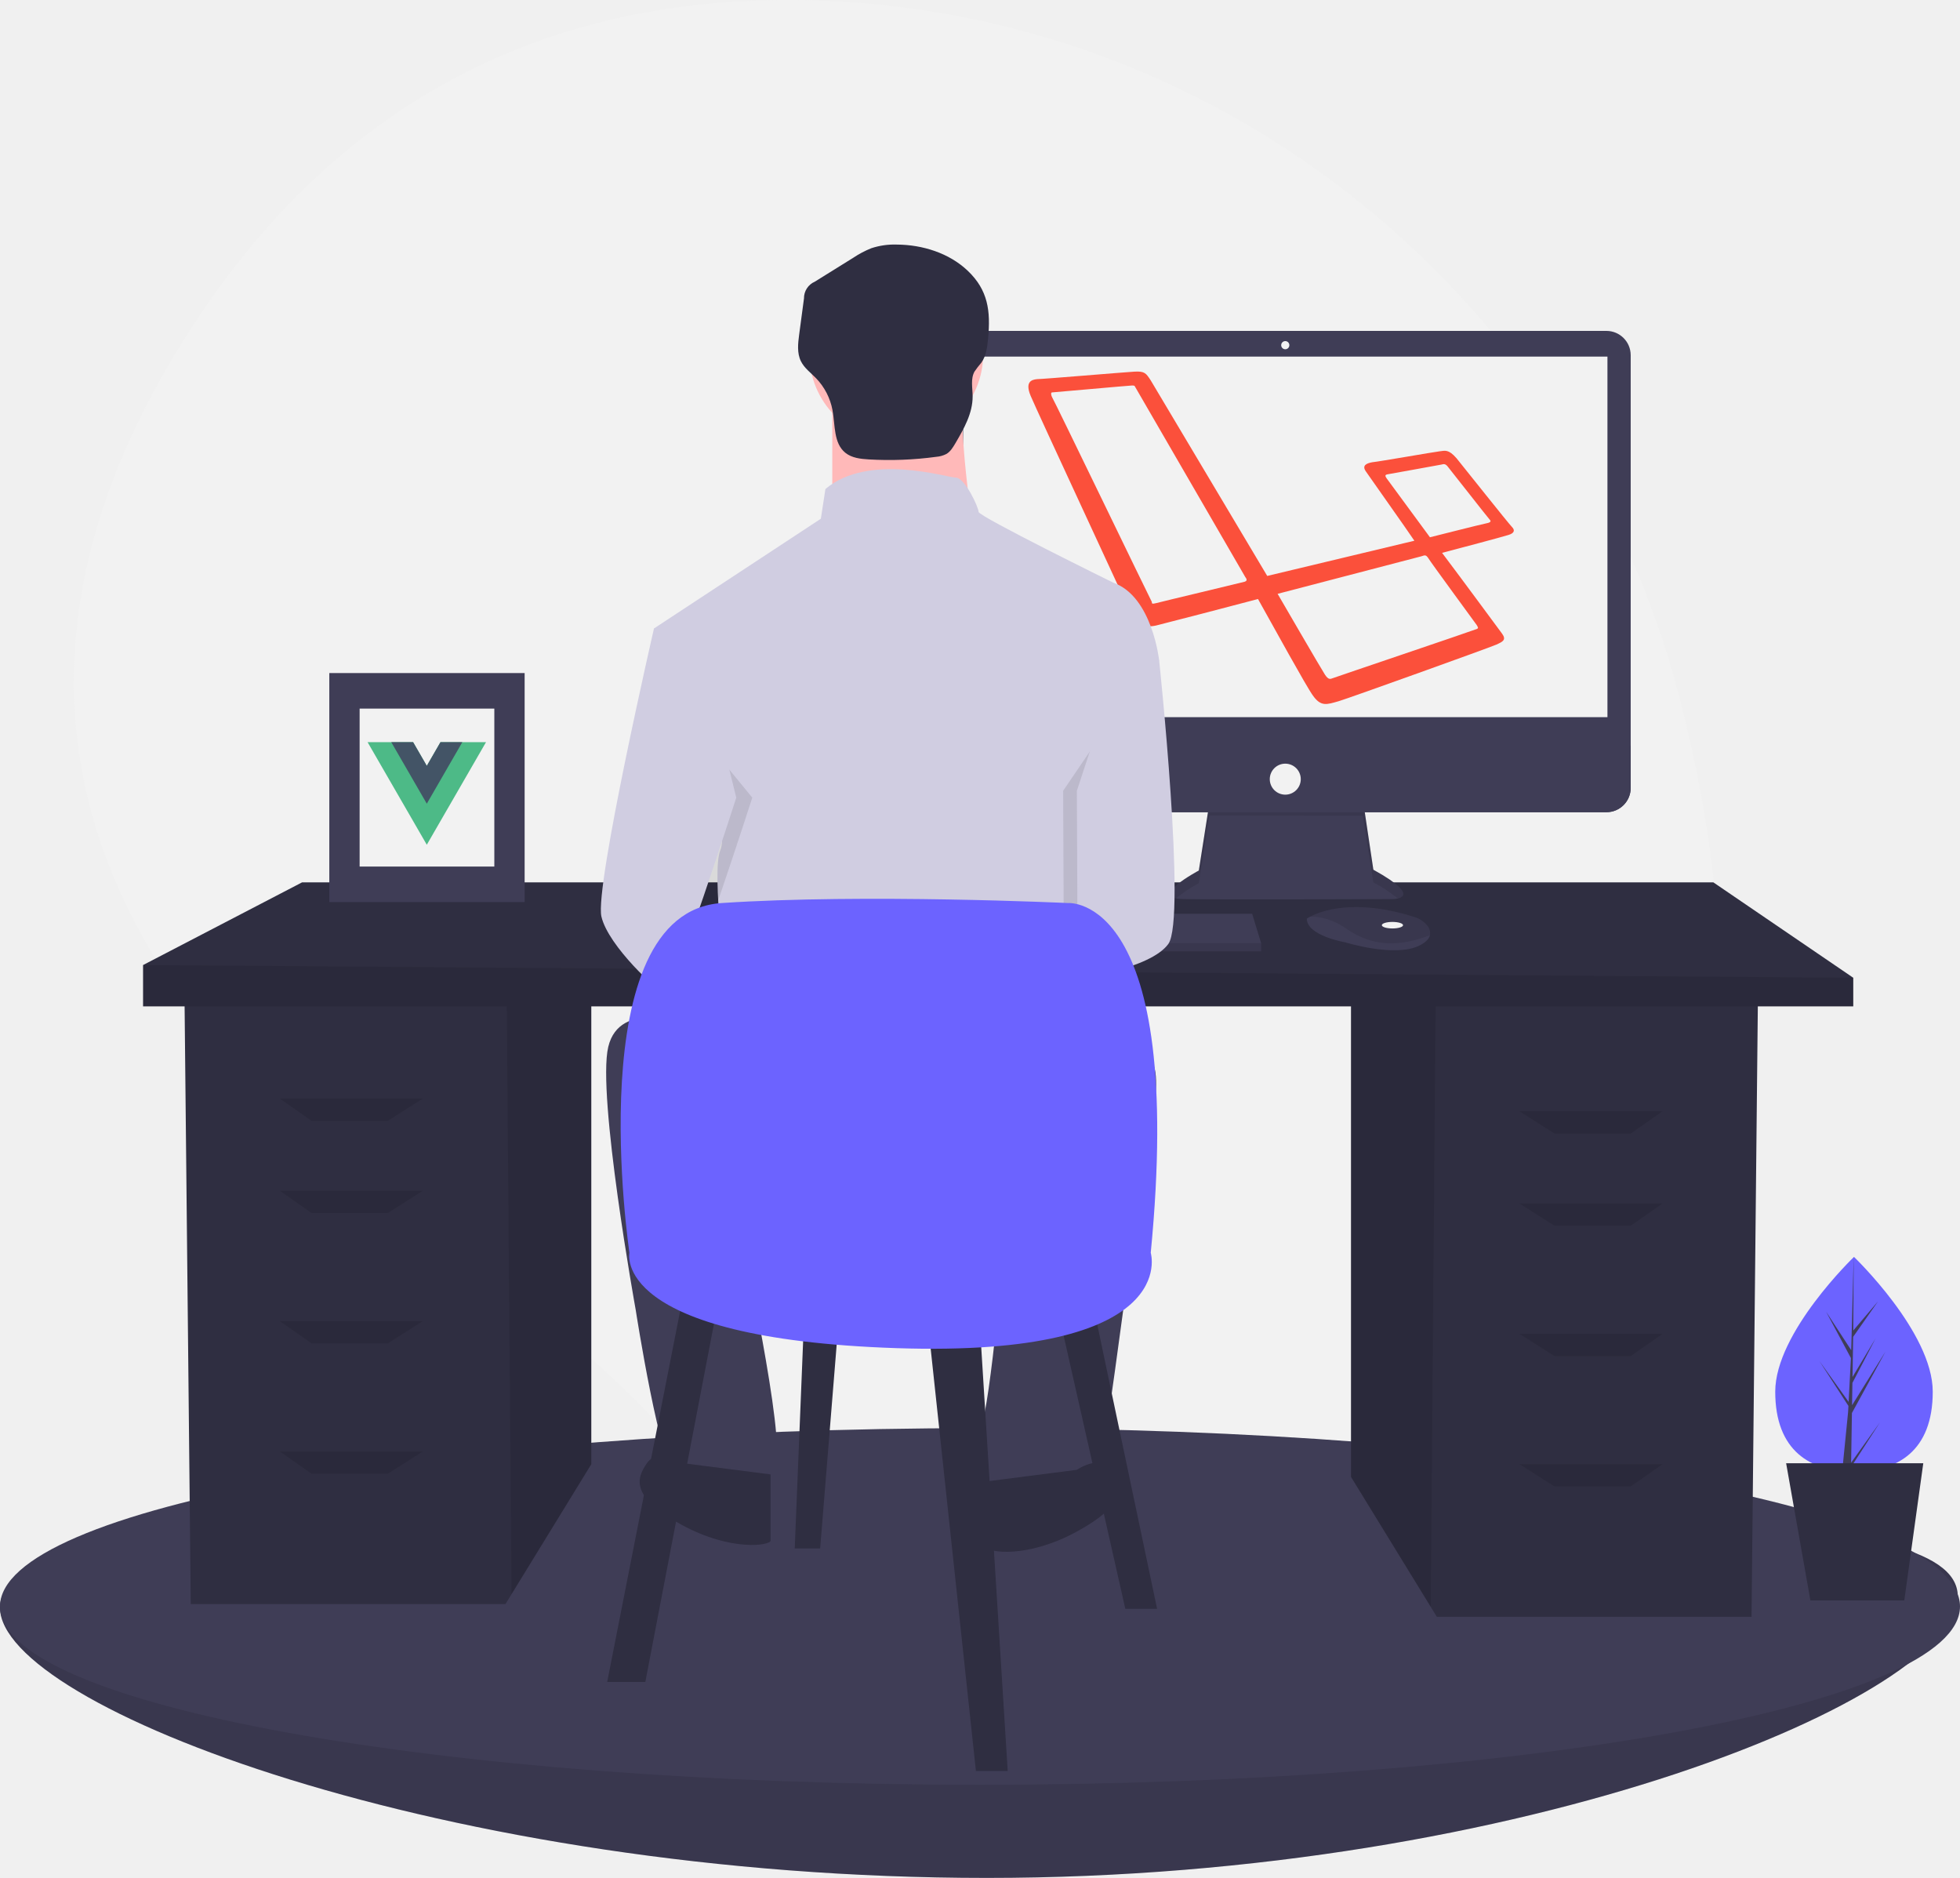
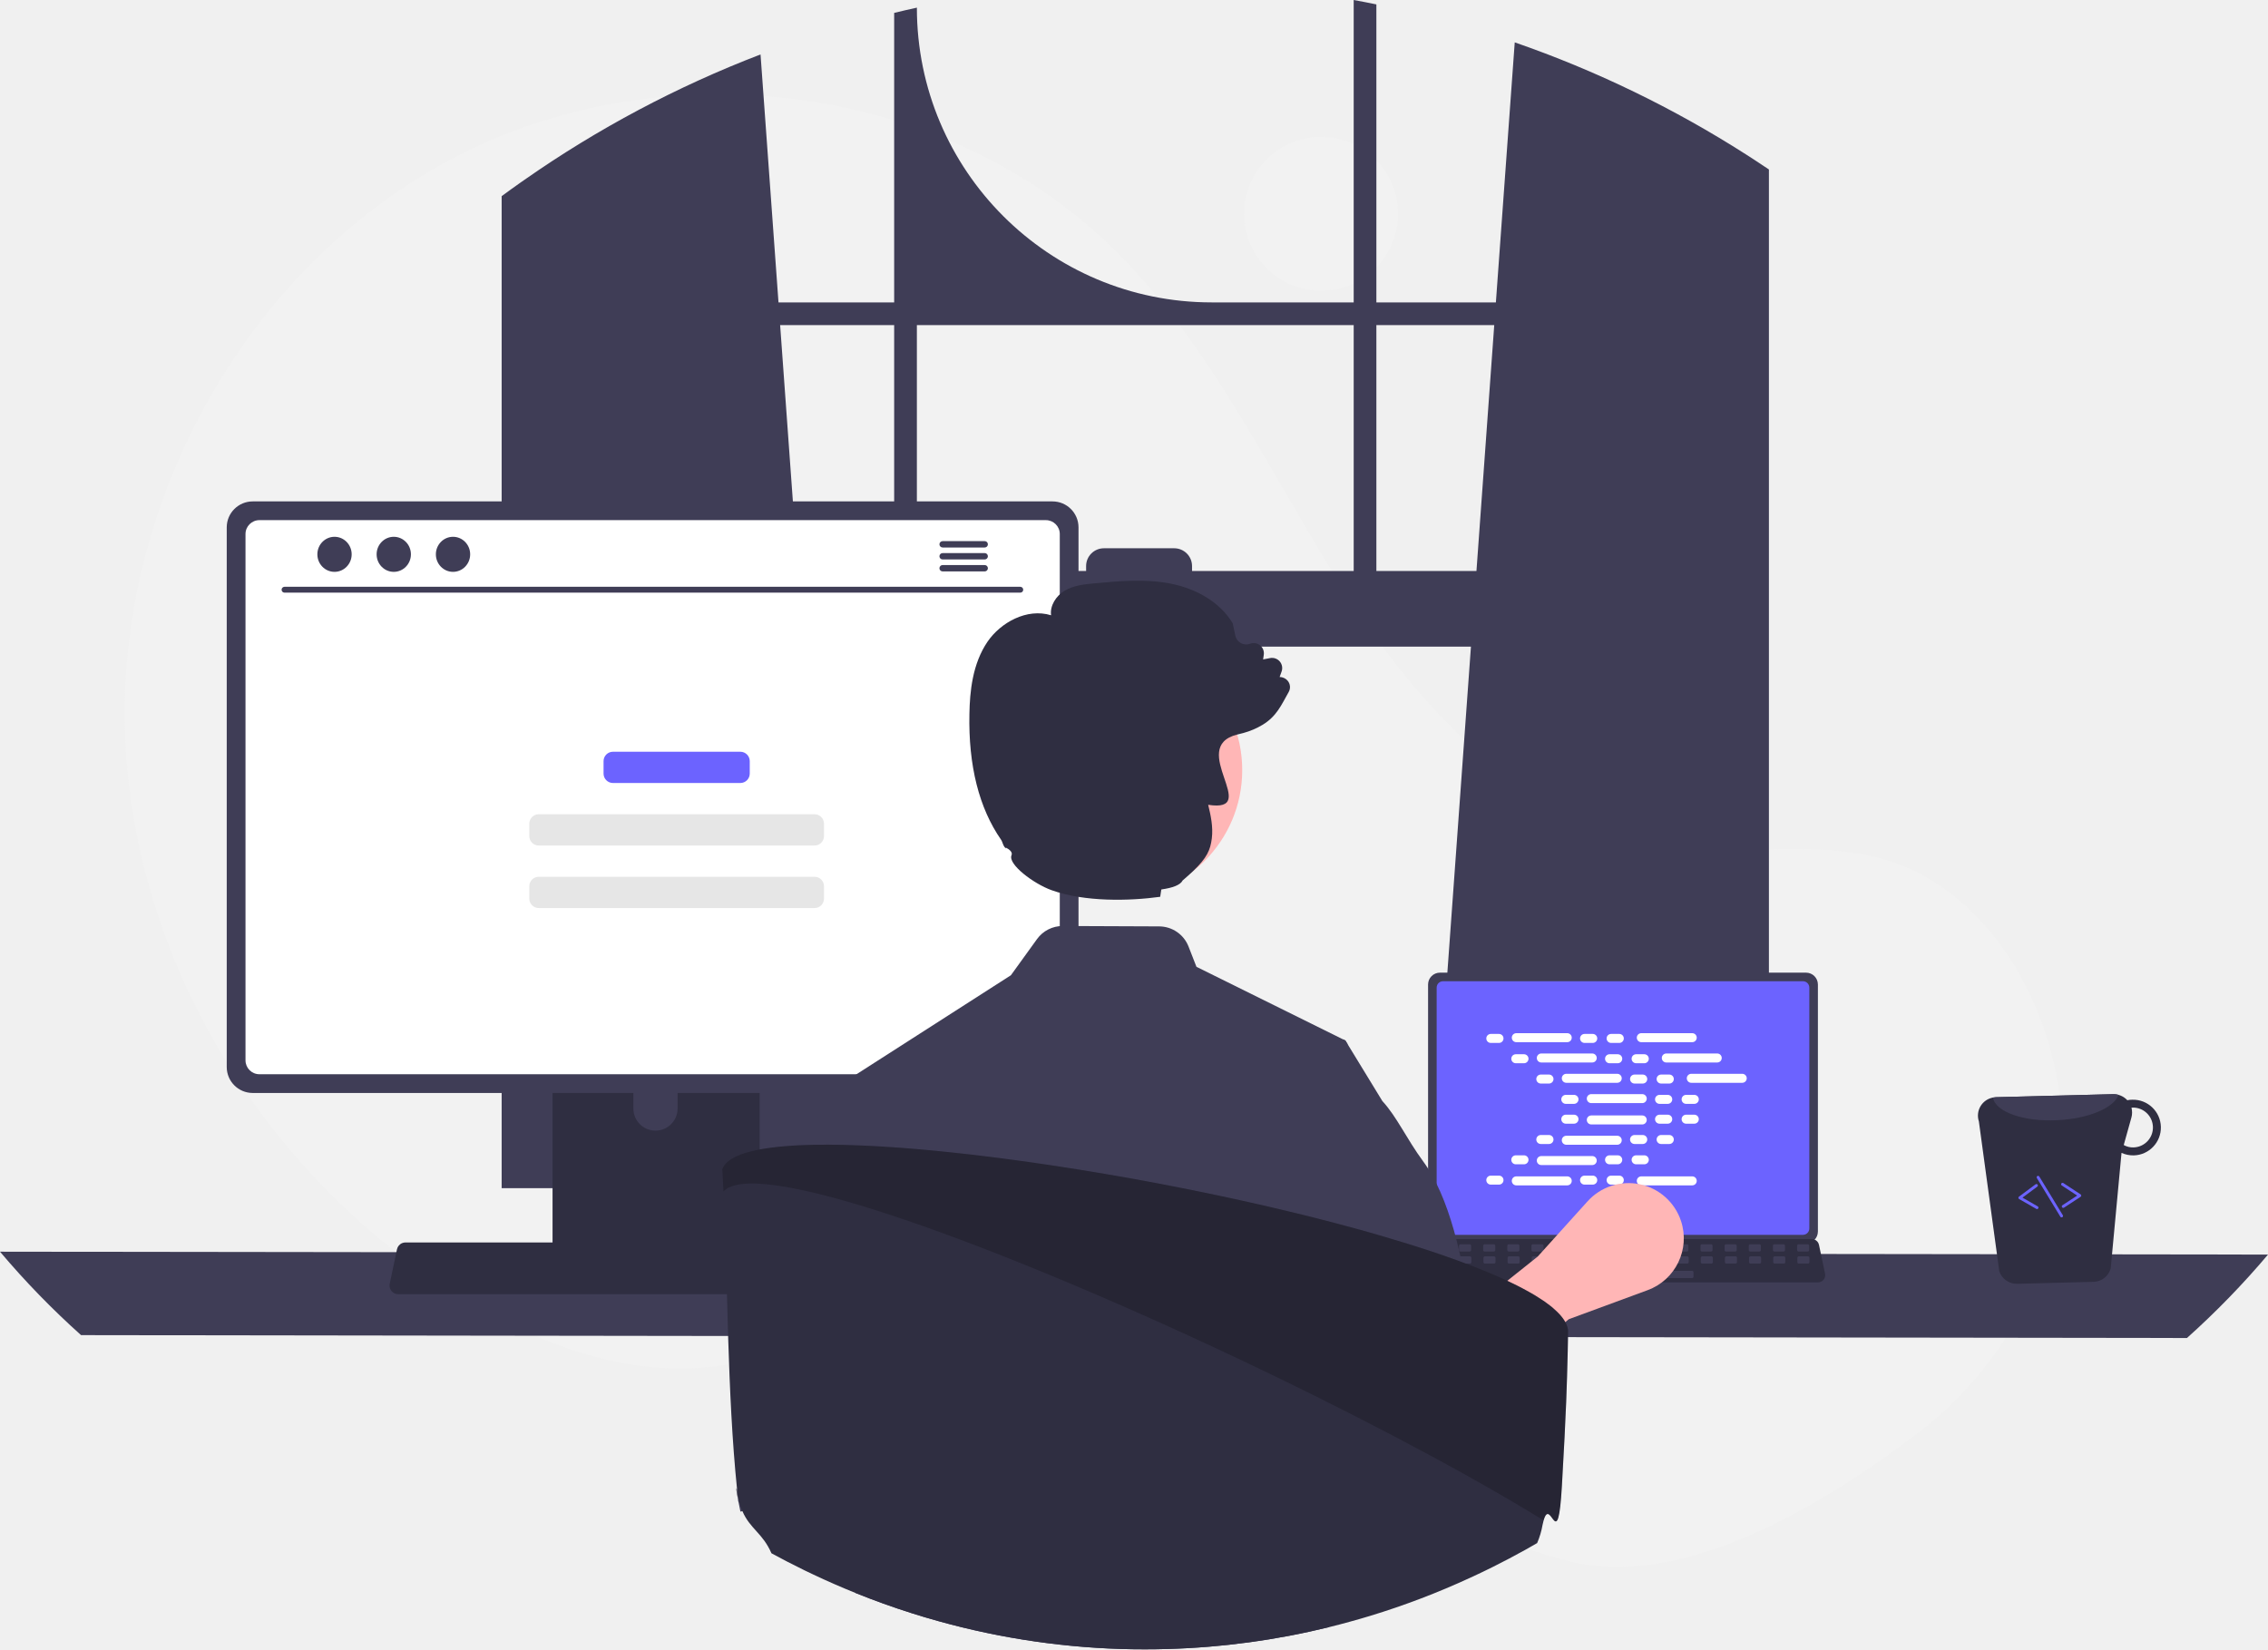
- <svg xmlns="http://www.w3.org/2000/svg" id="b33613f3-47b2-4fb7-9d5b-ca5c70d6619d" data-name="Layer 1" width="863" height="826.714" viewBox="0 0 863 826.714">
-   <path d="M908.585,346.03C863.668,169.408,708.468,41.912,526.296,36.799,429.988,34.095,328.644,66.036,254.859,177.81c-131.9,199.808,8.106,337.882,105.713,403.492a610.758,610.758,0,0,1,126.241,113.465c65.931,78.238,192.767,175.459,343.823,23.128C940.122,607.486,938.503,463.677,908.585,346.03Z" transform="translate(-168.5 -36.64287)" fill="#f2f2f2" />
-   <path d="M1030.5,739.357c0,43.354-189.189,124-427.5,124s-434.5-75.646-434.5-119,196.189-38,434.5-38S1030.5,696.003,1030.5,739.357Z" transform="translate(-168.5 -36.64287)" fill="#3f3d56" />
-   <path d="M1030.5,739.357c0,43.354-189.189,124-427.5,124s-434.5-75.646-434.5-119,196.189-38,434.5-38S1030.5,696.003,1030.5,739.357Z" transform="translate(-168.5 -36.64287)" opacity="0.1" />
-   <ellipse cx="431.5" cy="707.214" rx="431.5" ry="78.5" fill="#3f3d56" />
-   <polygon points="594.859 440.238 594.859 650.182 629.976 707.413 632.649 711.766 771.212 711.766 774.011 440.238 594.859 440.238" fill="#2f2e41" />
-   <polygon points="594.859 440.238 594.859 650.182 629.976 707.413 632.131 440.238 594.859 440.238" opacity="0.1" />
-   <polygon points="260.348 434.639 260.348 644.583 225.231 701.814 222.558 706.167 83.994 706.167 81.195 434.639 260.348 434.639" fill="#2f2e41" />
-   <polygon points="260.348 434.639 260.348 644.583 225.231 701.814 223.075 434.639 260.348 434.639" opacity="0.1" />
-   <polygon points="816 430.44 816 443.037 63 443.037 63 424.842 132.981 388.452 754.416 388.452 816 430.44" fill="#2f2e41" />
-   <polygon points="816 430.44 816 443.037 63 443.037 63 424.842 816 430.44" opacity="0.1" />
-   <polygon points="170.771 493.424 137.18 493.424 123.184 483.626 186.167 483.626 170.771 493.424" opacity="0.1" />
-   <polygon points="170.771 534.013 137.18 534.013 123.184 524.215 186.167 524.215 170.771 534.013" opacity="0.1" />
-   <polygon points="170.771 591.398 137.18 591.398 123.184 581.6 186.167 581.6 170.771 591.398" opacity="0.1" />
-   <polygon points="170.771 648.782 137.18 648.782 123.184 638.985 186.167 638.985 170.771 648.782" opacity="0.1" />
-   <polygon points="684.435 499.022 718.026 499.022 732.022 489.225 669.039 489.225 684.435 499.022" opacity="0.1" />
-   <polygon points="684.435 539.611 718.026 539.611 732.022 529.814 669.039 529.814 684.435 539.611" opacity="0.1" />
-   <polygon points="684.435 596.996 718.026 596.996 732.022 587.199 669.039 587.199 684.435 596.996" opacity="0.1" />
-   <polygon points="684.435 654.381 718.026 654.381 732.022 644.583 669.039 644.583 684.435 654.381" opacity="0.1" />
-   <path d="M701.016,390.069,696.347,419.877s-22.984,12.21-6.823,12.569,92.296,0,92.296,0,14.724,0-8.619-12.929l-4.669-31.244Z" transform="translate(-168.5 -36.64287)" fill="#3f3d56" />
-   <path d="M686.273,432.123a63.569,63.569,0,0,1,10.074-6.669l4.669-29.808,67.516.064,4.669,29.385a61.304,61.304,0,0,1,10.788,7.099c2.998-.684,6.274-3.226-10.788-12.676l-4.669-31.244-67.516,1.796L696.347,419.877S677.034,430.139,686.273,432.123Z" transform="translate(-168.5 -36.64287)" opacity="0.1" />
-   <rect x="413.824" y="145.672" width="304.18" height="211.885" rx="10.695" fill="#3f3d56" />
-   <rect x="424.059" y="156.984" width="283.71" height="158.734" fill="#f2f2f2" />
-   <circle cx="565.914" cy="151.957" r="1.796" fill="#f2f2f2" />
-   <path d="M886.505,364.931v18.574a10.693,10.693,0,0,1-10.695,10.695H593.019a10.693,10.693,0,0,1-10.695-10.695v-18.574Z" transform="translate(-168.5 -36.64287)" fill="#3f3d56" />
-   <circle cx="565.914" cy="343.012" r="6.823" fill="#f2f2f2" />
-   <polygon points="555.281 415.196 555.281 418.788 362.071 418.788 362.071 415.915 362.337 415.196 367.099 402.268 551.331 402.268 555.281 415.196" fill="#3f3d56" />
-   <path d="M798.135,448.323c-.352,1.505-1.681,3.092-4.683,4.593-10.774,5.387-32.681-1.437-32.681-1.437s-16.879-2.873-16.879-10.415a13.468,13.468,0,0,1,1.48-.88c4.53-2.396,19.548-8.31,46.178.25a11.106,11.106,0,0,1,5.062,3.317A5.296,5.296,0,0,1,798.135,448.323Z" transform="translate(-168.5 -36.64287)" fill="#3f3d56" />
-   <path d="M798.135,448.323c-13.187,5.053-24.941,5.43-37.004-2.948-6.084-4.223-11.611-5.268-15.758-5.189,4.53-2.396,19.548-8.31,46.178.25a11.106,11.106,0,0,1,5.062,3.317A5.296,5.296,0,0,1,798.135,448.323Z" transform="translate(-168.5 -36.64287)" opacity="0.1" />
-   <ellipse cx="613.101" cy="407.296" rx="4.669" ry="1.437" fill="#f2f2f2" />
-   <polygon points="555.281 415.196 555.281 418.788 362.071 418.788 362.071 415.915 362.337 415.196 555.281 415.196" opacity="0.1" />
-   <path d="M834.194,268.594c-1.524-1.524-21.087-26.169-24.39-30.234-3.557-4.065-5.081-3.303-7.368-3.049s-26.931,4.573-29.725,4.827c-2.795.508-4.573,1.524-2.795,4.065,1.524,2.287,17.784,25.152,21.341,30.488l-64.786,15.498-51.321-86.128c-2.033-3.049-2.541-4.065-7.114-3.811s-40.396,3.303-42.937,3.303c-2.541.254-5.335,1.27-2.795,7.368s43.191,93.496,44.207,96.036,4.065,6.606,10.925,5.081c7.114-1.778,31.504-8.13,44.969-11.687,7.114,12.703,21.341,38.618,24.136,42.429,3.557,5.081,6.098,4.065,11.433,2.541,4.319-1.27,66.565-23.628,69.359-24.898s4.573-2.033,2.541-4.827c-1.524-2.033-17.784-24.136-26.423-35.569,5.843-1.524,26.931-7.114,29.217-7.876,2.541-.762,3.049-2.033,1.524-3.557ZM716.562,292.73c-.762.254-37.093,8.892-38.872,9.4-2.033.508-2.033.254-2.033-.508-.508-.762-43.191-89.176-43.953-90.193-.508-1.016-.508-2.033,0-2.033s34.299-3.049,35.315-3.049c1.27,0,1.016.254,1.524,1.016,0,0,47.51,82.063,48.272,83.333,1.016,1.27.508,1.778-.254,2.033Zm102.134,19.055c.508,1.016,1.27,1.524-.762,2.033-1.778.762-61.229,20.833-62.5,21.341s-2.033.762-3.557-1.524-20.833-35.569-20.833-35.569l63.262-16.514c1.524-.508,2.033-.762,3.049.762,1.016,1.778,20.833,28.709,21.341,29.471Zm4.065-44.715c-1.524.254-24.644,6.098-24.644,6.098l-19.055-25.915c-.508-.762-1.016-1.524.254-1.778s22.866-4.065,23.882-4.319,1.778-.508,3.049,1.27c1.27,1.524,17.53,22.358,18.293,23.12s-.254,1.27-1.778,1.524Z" transform="translate(-168.5 -36.64287)" fill="#fb503b" />
-   <circle cx="394.639" cy="155.895" r="38.247" fill="#ffb9b9" />
-   <path d="M534.957,211.661v60.389h62.402s-8.052-50.325-4.026-65.422Z" transform="translate(-168.5 -36.64287)" fill="#ffb9b9" />
-   <path d="M658.756,293.187s-59.383-29.188-59.383-31.201-6.039-15.097-10.065-15.097-38.247-11.071-57.37,5.032l-2.013,13.084-73.474,48.312,20.13,73.474s13.084,14.091,9.058,24.156,3.019,61.396,3.019,61.396l158.019-5.032V398.868s5.032-16.104,8.052-21.136,0-20.13,0-20.13l24.156-30.195S675.866,299.225,658.756,293.187Z" transform="translate(-168.5 -36.64287)" fill="#d0cde1" />
-   <path d="M458.967,337.975l4.529-24.659S437.328,427.05,440.347,440.134s25.162,33.214,28.182,34.221,31.201-86.558,31.201-86.558Z" transform="translate(-168.5 -36.64287)" opacity="0.1" />
-   <path d="M473.561,310.297l-17.11,3.019S430.282,427.05,433.302,440.134s25.162,33.214,28.182,34.221,31.201-86.558,31.201-86.558Z" transform="translate(-168.5 -36.64287)" fill="#d0cde1" />
-   <path d="M664.291,344.014l8.555-16.607s12.078,113.734,4.026,124.805-39.903,15.214-39.903,15.214l-.357-82.649Z" transform="translate(-168.5 -36.64287)" opacity="0.1" />
-   <path d="M665.801,314.323l13.084,13.084s12.078,113.734,4.026,124.805-39.903,15.214-39.903,15.214l-.357-82.649Z" transform="translate(-168.5 -36.64287)" fill="#d0cde1" />
-   <path d="M470.542,487.439s-29.188-11.071-34.221,10.065S448.399,613.251,448.399,613.251s11.071,71.461,18.117,73.474,38.247,3.019,43.279-6.039-15.097-101.656-15.097-101.656l116.753-2.013s-7.045,80.519-11.071,87.565-4.026,31.201,0,31.201,48.312-2.013,51.331-8.052,20.13-141.915,20.13-141.915,14.091-47.305-2.013-44.286S470.542,487.439,470.542,487.439Z" transform="translate(-168.5 -36.64287)" fill="#3f3d56" />
-   <path d="M642.652,683.705s10.065-7.045,15.097,0,7.045,15.097-15.097,27.175-39.253,9.058-39.253,7.045V688.738Z" transform="translate(-168.5 -36.64287)" fill="#2f2e41" />
-   <path d="M468.529,680.686s-10.065-7.045-15.097,0S446.386,695.783,468.529,707.861s39.253,9.058,39.253,7.045V685.718Z" transform="translate(-168.5 -36.64287)" fill="#2f2e41" />
-   <path d="M563.387,144.312a32.348,32.348,0,0,0-11.234,1.601,43.428,43.428,0,0,0-8.003,4.234L527.265,160.648a7.908,7.908,0,0,0-4.766,7.37l-2.11,15.802c-.532,3.988-1.023,8.252.762,11.858,1.49,3.009,4.331,5.069,6.668,7.48a27.456,27.456,0,0,1,7.236,14.061c1.208,6.598.435,14.543,5.656,18.753,2.827,2.28,6.68,2.711,10.306,2.923a153.786,153.786,0,0,0,29.701-1.143,11.819,11.819,0,0,0,4.487-1.257c1.775-1.05,2.892-2.903,3.937-4.681,3.771-6.42,7.657-13.249,7.616-20.694-.02-3.683-.963-7.639.806-10.87a42.497,42.497,0,0,1,3.038-3.945c2.19-3.077,2.616-7.03,2.973-10.79,1.14-12.009-.052-21.147-8.902-29.606C586.41,148.011,574.654,144.385,563.387,144.312Z" transform="translate(-168.5 -36.64287)" fill="#2f2e41" />
-   <polygon points="300.937 569.703 267.346 740.458 284.141 740.458 316.333 572.503 300.937 569.703" fill="#2f2e41" />
-   <polygon points="408.708 583.7 429.703 779.648 443.699 779.648 431.102 578.101 408.708 583.7" fill="#2f2e41" />
-   <polygon points="466.093 578.101 495.485 708.267 509.481 708.267 481.489 575.302 466.093 578.101" fill="#2f2e41" />
-   <polygon points="354.123 578.101 349.924 681.674 361.121 681.674 369.519 578.101 354.123 578.101" fill="#2f2e41" />
-   <path d="M445.643,588.151s-22.394-149.76,40.589-153.959,152.559,0,152.559,0,51.786-4.199,36.39,153.959c0,0,13.996,46.188-111.97,41.989S445.643,588.151,445.643,588.151Z" transform="translate(-168.5 -36.64287)" fill="#6c63ff" />
-   <path d="M1019.5,649.308c0,26.115-15.525,35.234-34.676,35.234s-34.676-9.118-34.676-35.234,34.676-59.338,34.676-59.338S1019.5,623.193,1019.5,649.308Z" transform="translate(-168.5 -36.64287)" fill="#6c63ff" />
-   <polygon points="815.416 622.048 830.195 595.009 815.471 618.619 815.631 608.792 825.817 589.229 815.673 606.191 815.96 588.516 826.868 572.942 816.005 585.737 816.185 553.327 815.106 594.394 804.06 577.487 814.972 597.859 813.939 617.599 813.908 617.075 801.123 599.212 813.869 618.926 813.74 621.395 813.717 621.432 813.728 621.635 811.106 647.977 814.609 647.977 815.029 645.849 827.744 626.182 815.06 643.904 815.416 622.048" fill="#3f3d56" />
-   <polygon points="838.47 704.549 797.129 704.549 786.445 644.163 846.831 644.163 838.47 704.549" fill="#2f2e41" />
-   <rect x="145" y="296.3" width="86" height="100.828" fill="#3f3d56" />
-   <rect x="158.345" y="311.946" width="59.31" height="69.536" fill="#f2f2f2" />
-   <path d="M362.444,363.357l-6.023,10.431-6.023-10.431H330.343l26.079,45.17L382.5,363.357Z" transform="translate(-168.5 -36.64287)" fill="#4dba87" />
-   <path d="M362.444,363.357l-6.023,10.431-6.023-10.431H340.774l15.647,27.101,15.647-27.101Z" transform="translate(-168.5 -36.64287)" fill="#435466" />
+ <svg xmlns="http://www.w3.org/2000/svg" data-name="Layer 1" width="786.82" height="572.258" viewBox="0 0 786.82 572.258">
+   <circle cx="458.321" cy="74.182" r="26.701" fill="#f2f2f2" />
+   <path d="M872.038,661.023c39.688-30.229,58.644-81.025,46.776-129.482q-.442-1.806-.934-3.604c-7.867-28.763-27.332-56.101-55.7-65.291-23.82-7.717-49.82-1.783-74.669-4.851-48.781-6.024-86.601-45.494-113.211-86.819-26.611-41.325-47.062-87.583-82.422-121.724-58.285-56.275-153.362-68.391-225.627-31.76C293.987,254.121,247.955,335.391,249.918,416.386c1.963,80.995,50.046,158.432,119.875,199.517,25.652,15.093,55.321,25.785,84.848,22.044,25.62-3.246,48.899-17.013,74.399-21.1,40.091-6.426,79.927,11.701,114.603,32.824,34.676,21.123,68.17,46.16,107.574,55.952C789.478,715.131,836.881,687.801,872.038,661.023Z" transform="translate(-206.59 -163.8711)" fill="#f2f2f2" />
+   <path d="M815.016,219.191c-.87-.58-1.75-1.13-2.62-1.69a380.24,380.24,0,0,0-80.31-38.93l-6.54,90.22h-41.46v-103.39c-2.61-.54-5.24-1.05-7.87-1.53v104.92H626.946A102.27,102.27,0,0,1,524.676,166.521v-0c-2.64.57-5.26,1.18-7.88,1.83v100.44h-40.13l-6.23-86.03a380.858,380.858,0,0,0-81.94,43.53c-.44.3-.88.61-1.31.91-2.21,1.55-4.39,3.13-6.56,4.73v344.19h118.27l-2.09-28.95-11.5-158.95h231.59l-11.5,158.95-2.09,28.95h116.96v-353.45Q817.656,220.901,815.016,219.191Zm-298.22,142.78h-33.39l-6.17-85.3h39.56Zm159.42,0h-56.08v-1.69a6.18,6.18,0,0,0-6.19-6.18h-24.38a6.178,6.178,0,0,0-6.18,6.18v1.69h-58.71v-85.3h151.54Zm7.87,0v-85.3h40.89l-6.17,85.3Z" transform="translate(-206.59 -163.8711)" fill="#3f3d56" />
+   <path d="M206.59,598.162a289.003,289.003,0,0,0,28.12,28.95l730.58,1a289.003,289.003,0,0,0,28.12-28.95Z" transform="translate(-206.59 -163.8711)" fill="#3f3d56" />
+   <path d="M702.02,505.462v85.704a4.122,4.122,0,0,0,4.119,4.119H833.143a4.122,4.122,0,0,0,4.119-4.119v-85.704a4.124,4.124,0,0,0-4.119-4.115H706.139A4.124,4.124,0,0,0,702.02,505.462Z" transform="translate(-206.59 -163.8711)" fill="#3f3d56" />
+   <path d="M704.999,506.529V590.109a2.205,2.205,0,0,0,2.201,2.201H832.086a2.205,2.205,0,0,0,2.201-2.201V506.529a2.206,2.206,0,0,0-2.201-2.206H707.201A2.206,2.206,0,0,0,704.999,506.529Z" transform="translate(-206.59 -163.8711)" fill="#6c63ff" />
+   <path d="M699.364,607.881a2.47,2.47,0,0,0,1.943.93H837.299a2.502,2.502,0,0,0,2.446-3.016l-2.111-10.027a2.507,2.507,0,0,0-1.558-1.818,2.425,2.425,0,0,0-.888-.168H703.41a2.424,2.424,0,0,0-.888.168,2.507,2.507,0,0,0-1.558,1.818l-2.111,10.027A2.501,2.501,0,0,0,699.364,607.881Z" transform="translate(-206.59 -163.8711)" fill="#2f2e41" />
+   <rect x="830.034" y="595.588" width="4.188" height="2.513" rx="0.488" transform="translate(1457.666 1029.819) rotate(-180)" fill="#3f3d56" />
+   <rect x="821.657" y="595.588" width="4.188" height="2.513" rx="0.488" transform="translate(1440.912 1029.819) rotate(-180)" fill="#3f3d56" />
+   <rect x="813.28" y="595.588" width="4.188" height="2.513" rx="0.488" transform="translate(1424.158 1029.819) rotate(-180)" fill="#3f3d56" />
+   <rect x="804.903" y="595.588" width="4.188" height="2.513" rx="0.488" transform="translate(1407.404 1029.819) rotate(-180)" fill="#3f3d56" />
+   <rect x="796.526" y="595.588" width="4.188" height="2.513" rx="0.488" transform="translate(1390.65 1029.819) rotate(-180)" fill="#3f3d56" />
+   <rect x="788.149" y="595.588" width="4.188" height="2.513" rx="0.488" transform="translate(1373.896 1029.819) rotate(-180)" fill="#3f3d56" />
+   <rect x="779.772" y="595.588" width="4.188" height="2.513" rx="0.488" transform="translate(1357.142 1029.819) rotate(-180)" fill="#3f3d56" />
+   <rect x="771.395" y="595.588" width="4.188" height="2.513" rx="0.488" transform="translate(1340.388 1029.819) rotate(-180)" fill="#3f3d56" />
+   <rect x="763.018" y="595.588" width="4.188" height="2.513" rx="0.488" transform="translate(1323.634 1029.819) rotate(-180)" fill="#3f3d56" />
+   <rect x="754.641" y="595.588" width="4.188" height="2.513" rx="0.488" transform="translate(1306.88 1029.819) rotate(-180)" fill="#3f3d56" />
+   <rect x="746.264" y="595.588" width="4.188" height="2.513" rx="0.488" transform="translate(1290.126 1029.819) rotate(-180)" fill="#3f3d56" />
+   <rect x="737.887" y="595.588" width="4.188" height="2.513" rx="0.488" transform="translate(1273.372 1029.819) rotate(-180)" fill="#3f3d56" />
+   <rect x="729.51" y="595.588" width="4.188" height="2.513" rx="0.488" transform="translate(1256.618 1029.819) rotate(-180)" fill="#3f3d56" />
+   <rect x="721.133" y="595.588" width="4.188" height="2.513" rx="0.488" transform="translate(1239.865 1029.819) rotate(-180)" fill="#3f3d56" />
+   <rect x="712.756" y="595.588" width="4.188" height="2.513" rx="0.488" transform="translate(1223.111 1029.819) rotate(-180)" fill="#3f3d56" />
+   <rect x="704.379" y="595.588" width="4.188" height="2.513" rx="0.488" transform="translate(1206.357 1029.819) rotate(-180)" fill="#3f3d56" />
+   <rect x="830.133" y="599.777" width="4.188" height="2.513" rx="0.488" transform="translate(1457.864 1038.196) rotate(-180)" fill="#3f3d56" />
+   <rect x="821.756" y="599.777" width="4.188" height="2.513" rx="0.488" transform="translate(1441.11 1038.196) rotate(-180)" fill="#3f3d56" />
+   <rect x="813.379" y="599.777" width="4.188" height="2.513" rx="0.488" transform="translate(1424.356 1038.196) rotate(-180)" fill="#3f3d56" />
+   <rect x="805.002" y="599.777" width="4.188" height="2.513" rx="0.488" transform="translate(1407.602 1038.196) rotate(-180)" fill="#3f3d56" />
+   <rect x="796.625" y="599.777" width="4.188" height="2.513" rx="0.488" transform="translate(1390.848 1038.196) rotate(-180)" fill="#3f3d56" />
+   <rect x="788.248" y="599.777" width="4.188" height="2.513" rx="0.488" transform="translate(1374.094 1038.196) rotate(-180)" fill="#3f3d56" />
+   <rect x="779.871" y="599.777" width="4.188" height="2.513" rx="0.488" transform="translate(1357.34 1038.196) rotate(-180)" fill="#3f3d56" />
+   <rect x="771.494" y="599.777" width="4.188" height="2.513" rx="0.488" transform="translate(1340.586 1038.196) rotate(-180)" fill="#3f3d56" />
+   <rect x="763.117" y="599.777" width="4.188" height="2.513" rx="0.488" transform="translate(1323.832 1038.196) rotate(-180)" fill="#3f3d56" />
+   <rect x="754.74" y="599.777" width="4.188" height="2.513" rx="0.488" transform="translate(1307.078 1038.196) rotate(-180)" fill="#3f3d56" />
+   <rect x="746.363" y="599.777" width="4.188" height="2.513" rx="0.488" transform="translate(1290.324 1038.196) rotate(-180)" fill="#3f3d56" />
+   <rect x="737.986" y="599.777" width="4.188" height="2.513" rx="0.488" transform="translate(1273.57 1038.196) rotate(-180)" fill="#3f3d56" />
+   <rect x="729.609" y="599.777" width="4.188" height="2.513" rx="0.488" transform="translate(1256.816 1038.196) rotate(-180)" fill="#3f3d56" />
+   <rect x="721.232" y="599.777" width="4.188" height="2.513" rx="0.488" transform="translate(1240.062 1038.196) rotate(-180)" fill="#3f3d56" />
+   <rect x="712.855" y="599.777" width="4.188" height="2.513" rx="0.488" transform="translate(1223.309 1038.196) rotate(-180)" fill="#3f3d56" />
+   <rect x="704.478" y="599.777" width="4.188" height="2.513" rx="0.488" transform="translate(1206.555 1038.196) rotate(-180)" fill="#3f3d56" />
+   <rect x="760.604" y="604.803" width="33.508" height="2.513" rx="0.488" transform="translate(1348.126 1048.248) rotate(-180)" fill="#3f3d56" />
+   <rect x="515.631" y="358.737" width="5.966" height="3.122" rx="1.561" fill="#fff" />
+   <rect x="548.154" y="358.737" width="5.966" height="3.122" rx="1.561" fill="#fff" />
+   <rect x="557.369" y="358.737" width="5.966" height="3.122" rx="1.561" fill="#fff" />
+   <rect x="524.477" y="358.477" width="20.796" height="3.122" rx="1.561" fill="#fff" />
+   <rect x="567.841" y="358.477" width="20.796" height="3.122" rx="1.561" fill="#fff" />
+   <rect x="524.304" y="365.784" width="5.966" height="3.122" rx="1.561" fill="#fff" />
+   <rect x="556.827" y="365.784" width="5.966" height="3.122" rx="1.561" fill="#fff" />
+   <rect x="566.042" y="365.784" width="5.966" height="3.122" rx="1.561" fill="#fff" />
+   <rect x="533.15" y="365.523" width="20.796" height="3.122" rx="1.561" fill="#fff" />
+   <rect x="576.514" y="365.523" width="20.796" height="3.122" rx="1.561" fill="#fff" />
+   <rect x="532.977" y="372.83" width="5.966" height="3.122" rx="1.561" fill="#fff" />
+   <rect x="565.5" y="372.83" width="5.966" height="3.122" rx="1.561" fill="#fff" />
+   <rect x="574.715" y="372.83" width="5.966" height="3.122" rx="1.561" fill="#fff" />
+   <rect x="541.823" y="372.57" width="20.796" height="3.122" rx="1.561" fill="#fff" />
+   <rect x="585.187" y="372.57" width="20.796" height="3.122" rx="1.561" fill="#fff" />
+   <rect x="541.649" y="379.877" width="5.966" height="3.122" rx="1.561" fill="#fff" />
+   <rect x="574.172" y="379.877" width="5.966" height="3.122" rx="1.561" fill="#fff" />
+   <rect x="583.387" y="379.877" width="5.966" height="3.122" rx="1.561" fill="#fff" />
+   <rect x="550.496" y="379.617" width="20.796" height="3.122" rx="1.561" fill="#fff" />
+   <rect x="548.154" y="407.898" width="5.966" height="3.122" rx="1.561" fill="#fff" />
+   <rect x="557.369" y="407.898" width="5.966" height="3.122" rx="1.561" fill="#fff" />
+   <rect x="567.841" y="408.158" width="20.796" height="3.122" rx="1.561" fill="#fff" />
+   <rect x="515.631" y="407.898" width="5.966" height="3.122" rx="1.561" fill="#fff" />
+   <rect x="524.477" y="408.158" width="20.796" height="3.122" rx="1.561" fill="#fff" />
+   <rect x="524.304" y="400.851" width="5.966" height="3.122" rx="1.561" fill="#fff" />
+   <rect x="556.827" y="400.851" width="5.966" height="3.122" rx="1.561" fill="#fff" />
+   <rect x="566.042" y="400.851" width="5.966" height="3.122" rx="1.561" fill="#fff" />
+   <rect x="533.15" y="401.111" width="20.796" height="3.122" rx="1.561" fill="#fff" />
+   <rect x="532.977" y="393.804" width="5.966" height="3.122" rx="1.561" fill="#fff" />
+   <rect x="565.5" y="393.804" width="5.966" height="3.122" rx="1.561" fill="#fff" />
+   <rect x="574.715" y="393.804" width="5.966" height="3.122" rx="1.561" fill="#fff" />
+   <rect x="541.823" y="394.064" width="20.796" height="3.122" rx="1.561" fill="#fff" />
+   <rect x="541.649" y="386.758" width="5.966" height="3.122" rx="1.561" fill="#fff" />
+   <rect x="574.172" y="386.758" width="5.966" height="3.122" rx="1.561" fill="#fff" />
+   <rect x="583.387" y="386.758" width="5.966" height="3.122" rx="1.561" fill="#fff" />
+   <rect x="550.496" y="387.018" width="20.796" height="3.122" rx="1.561" fill="#fff" />
+   <path d="M711.507,654.353l-13.35-21.102,41.902-33.403,17.295-19.161a19.161,19.161,0,0,1,32.418,6.828h0a19.161,19.161,0,0,1-11.57,23.991l-27.349,10.075Z" transform="translate(-206.59 -163.8711)" fill="#ffb6b6" />
+   <path d="M398.28,501.352v102.56h71.85v-102.56a3.448,3.448,0,0,0-2.43-3.3,3.175,3.175,0,0,0-1.03-.16H401.75A3.463,3.463,0,0,0,398.28,501.352Zm28.04,35.24a7.67,7.67,0,0,1,15.34,0v11.9a7.67,7.67,0,0,1-15.34,0Z" transform="translate(-206.59 -163.8711)" fill="#2f2e41" />
+   <path d="M398.06,600.632v9.89a1.946,1.946,0,0,0,1.93,1.94h68.43a1.94,1.94,0,0,0,1.93-1.94v-9.89Z" transform="translate(-206.59 -163.8711)" fill="#3f3d56" />
+   <path d="M285.25,346.832V534.092a9.007,9.007,0,0,0,9,9h277.5a9.007,9.007,0,0,0,9-9V346.832a9.011,9.011,0,0,0-9-8.99H294.25A9.012,9.012,0,0,0,285.25,346.832Z" transform="translate(-206.59 -163.8711)" fill="#3f3d56" />
+   <path d="M291.76,349.162v182.62a4.818,4.818,0,0,0,4.81,4.81H569.44a4.818,4.818,0,0,0,4.81-4.81v-182.62a4.82,4.82,0,0,0-4.81-4.82H296.57A4.821,4.821,0,0,0,291.76,349.162Z" transform="translate(-206.59 -163.8711)" fill="#fff" />
+   <path d="M342.4,611.792a2.948,2.948,0,0,0,2.32,1.11h162.34a2.987,2.987,0,0,0,2.92-3.6l-2.52-11.97a2.993,2.993,0,0,0-1.86-2.17,2.895,2.895,0,0,0-1.06-.2H347.23a2.894,2.894,0,0,0-1.06.2,2.992,2.992,0,0,0-1.86,2.17l-2.52,11.97A2.985,2.985,0,0,0,342.4,611.792Z" transform="translate(-206.59 -163.8711)" fill="#2f2e41" />
+   <path d="M560.585,369.499H305.261a1.016,1.016,0,0,1,0-2.031H560.585a1.016,1.016,0,0,1,0,2.031Z" transform="translate(-206.59 -163.8711)" fill="#3f3d56" />
+   <ellipse cx="116.051" cy="192.33" rx="5.95" ry="6.083" fill="#3f3d56" />
+   <ellipse cx="136.607" cy="192.33" rx="5.95" ry="6.083" fill="#3f3d56" />
+   <ellipse cx="157.163" cy="192.33" rx="5.95" ry="6.083" fill="#3f3d56" />
+   <path d="M548.206,351.622h-14.6a1.105,1.105,0,0,0,0,2.21h14.6a1.105,1.105,0,0,0,0-2.21Z" transform="translate(-206.59 -163.8711)" fill="#3f3d56" />
+   <path d="M548.206,355.772h-14.6a1.105,1.105,0,0,0,0,2.21h14.6a1.105,1.105,0,0,0,0-2.21Z" transform="translate(-206.59 -163.8711)" fill="#3f3d56" />
+   <path d="M548.206,359.922h-14.6a1.105,1.105,0,0,0,0,2.21h14.6a1.105,1.105,0,0,0,0-2.21Z" transform="translate(-206.59 -163.8711)" fill="#3f3d56" />
+   <path d="M900.186,604.972a6.416,6.416,0,0,0,6.183,4.331l26.492-.682a6.329,6.329,0,0,0,5.981-4.657l3.749-40.087a9.794,9.794,0,0,0,4.238.871,9.661,9.661,0,1,0-.485-19.317,8.184,8.184,0,0,0-1.736.181,6.548,6.548,0,0,0-4.874-2.103l-40.751,1.052a5.853,5.853,0,0,0-1.005.125,6.365,6.365,0,0,0-4.873,8.265Zm43.173-43.817,2.668-9.553a6.506,6.506,0,0,0,.02-3.375c.129-0.0.244-.062.373-.062a6.91,6.91,0,0,1,.324,13.817A6.505,6.505,0,0,1,943.359,561.156Z" transform="translate(-206.59 -163.8711)" fill="#2f2e41" />
+   <path d="M897.978,544.686c.868,4.964,10.629,8.454,22.366,7.847,10.793-.497,19.617-4.287,21.234-8.778a6.025,6.025,0,0,0-1.844-.246l-40.751,1.052A5.853,5.853,0,0,0,897.978,544.686Z" transform="translate(-206.59 -163.8711)" fill="#3f3d56" />
+   <path d="M922.494,582.944a.497.497,0,0,0,.151-.066l5.753-3.766a.499.499,0,0,0,0-.836l-5.98-3.917a.5.5,0,1,0-.548.836l5.341,3.498-5.114,3.348a.5.5,0,0,0,.396.903Z" transform="translate(-206.59 -163.8711)" fill="#6c63ff" />
+   <path d="M913.408,583.363a.5.5,0,0,0,.126-.918l-5.303-3.04,5.126-3.807a.5.5,0,1,0-.596-.802l-5.739,4.263a.5.5,0,0,0,.049.835l5.965,3.42A.5.5,0,0,0,913.408,583.363Z" transform="translate(-206.59 -163.8711)" fill="#6c63ff" />
+   <path d="M921.922,586.244a.482.482,0,0,0,.137-.058.5.5,0,0,0,.168-.687l-8.155-13.408a.5.5,0,0,0-.854.521l8.155,13.408A.5.5,0,0,0,921.922,586.244Z" transform="translate(-206.59 -163.8711)" fill="#6c63ff" />
+   <rect x="209.385" y="260.827" width="50.719" height="10.846" rx="3.264" fill="#6c63ff" />
+   <rect x="183.626" y="282.519" width="102.236" height="10.846" rx="3.264" fill="#e6e6e6" />
+   <rect x="183.626" y="304.21" width="102.236" height="10.846" rx="3.264" fill="#e6e6e6" />
+   <path d="M497.301,540.717l.217.684.011.023,6.525,19.838,7.506,22.861,14.123,42.961.137,6.673v.023l1.049,53.684-2.909,7.278,3.274,11.932s-1.506-18.037-9.582-7.679c-4.574,5.886-9.925,11.91-14.317,17.556q9.6,3.884,19.507,7.027c1.426.456,2.863.89,4.301,1.323q.462.137.924.274a266.863,266.863,0,0,0,67.351,10.826c1.186.034,2.35.057,3.479.08.399.011.787.023,1.175.023,1.278.011,2.544.023,3.822.023q3.867,0,7.7-.114a266.853,266.853,0,0,0,56.091-7.586c-.125-7.586-.468-16.45-.958-25.918-.228-4.643-5.35-9.674-5.658-14.533-.217-3.65,4.381-7.084,4.141-10.792-1.551-22.827-3.491-14.064-4.928-30.229q-.222-2.379-.411-4.552c-.924-10.381-1.563-16.872-1.563-16.872l6.137-38.683,9.639-60.734-.742-1.221-.833-.411-50.844-25.165-2.761-7.073a10.979,10.979,0,0,0-10.141-6.947l-33.493-.137a10.931,10.931,0,0,0-8.909,4.529l-9.069,12.56Z" transform="translate(-206.59 -163.8711)" fill="#3f3d56" />
+   <path d="M533.407,617.525,525.82,633.758l-5.179,11.088-8.909,46.646-4.46,4.734L503.45,679.467l-39.998,8.881c-1.312-7.29-.351.247-1.161-7.75.228-.228.468-.456.707-.685.639-.593,1.175-1.152,1.164-1.688-.456-27.584.913-74.526,12.343-102.966a60.053,60.053,0,0,1,7.027-13.107c.228-.308.445-.616.662-.924,5.27-7.381,8.601-14.647,13.324-19.815v-.011a.53.53,0,0,0,.08-.08.157.157,0,0,0,.046-.034l32.443-17.203,1.392,39.105.992,28.109Z" transform="translate(-206.59 -163.8711)" fill="#3f3d56" />
+   <path d="M650.391,622.135l9.476,20.275,3.307,7.061,8.907,46.642,4.446,4.723,3.83-16.755,1.8-.369,32.459-6.722,9.461,30.046a17.984,17.984,0,0,0-3.261-22.506c-.646-.585-1.184-1.154-1.169-1.692.538-32.443-1.446-91.684-19.367-116.066-5.692-7.738-9.107-15.445-14.076-20.829-.015-.015-.015-.031-.031-.031L674.081,526.114l-.738-1.215-.831-.415Z" transform="translate(-206.59 -163.8711)" fill="#3f3d56" />
+   <circle id="a657ec4b-47ce-4d2a-9c58-81a811696ca9" data-name="Ellipse 5" cx="386.397" cy="267.201" r="44.558" fill="#ffb6b6" />
+   <path d="M653.212,399.948a3.759,3.759,0,0,0-2.69-1.19l.67-1.86a3.528,3.528,0,0,0-3.96-4.7l-2.44.47.23-1.63a3.534,3.534,0,0,0-4.73-3.82,3.766,3.766,0,0,1-3.24-.23,3.846,3.846,0,0,1-1.92-2.61l-.85-4.1-.09-.22c-4.14-6.9-12.1-11.92-21.84-13.76-8.67-1.65-17.56-.81-26.13-.02-3.4.32-7.24.68-10.44,2.64-2.72,1.68-5.02,5.04-4.55,8.43-8.45-2.59-17.51,2.58-22,9.1-5.32,7.76-6.19,17.48-6.33,25.08-.38,17.98,3.33,32.69,11,43.73.56.8.7,2.47,1.81,3.03l-.23-.37c1.24.62,2.5,1.62,2.03,2.69-1.35,3.08,7.62,9.89,13.94,12.14,11.53,4.11,26.86,3.76,37.64,2.28l.38-2.55c3.89-.53,6.63-1.54,7.4-3.12,1.36-1.16,2.52-2.2,3.53-3.16l.01-.01c.02-.02.06-.05.08-.07,4.87-4.67,6-7.33,6.51-11.38.49-3.97-.38-8-1.27-11.63,18.74,2.9-7.38-19.96,10.08-24.38a5.434,5.434,0,0,1,.61-.15c.51-.12,1.02-.24,1.51-.38a26.448,26.448,0,0,0,6.72-2.87c4.88-2.97,6.49-6.91,9.01-11.35A3.427,3.427,0,0,0,653.212,399.948Z" transform="translate(-206.59 -163.8711)" fill="#2f2e41" />
+   <path d="M750.582,625.308c-.01,1.75-.03,4.2-.11,7.23q-.015.63-.03,1.29c-.13,5.57-.26,10.24-.47,15.43-.01.36-.02.71-.04,1.07-.28,7.24-.72,15.67-1.48,29.02-1.41,24.66-3.87,3.39-6.34,12.04-.12.43-.25.94-.37,1.54a27.916,27.916,0,0,1-1.88,6.33c-1.31.78-2.66,1.53-3.99,2.28-3.79,2.11-7.64,4.14-11.52,6.07-2.18,1.08-4.37,2.14-6.57,3.16-.35.16-.69.32-1.03.47a270.887,270.887,0,0,1-34.75,13.26c-2.32.7-4.63,1.38-6.97,2.01-2.44.68-4.88,1.32-7.35,1.92a266.893,266.893,0,0,1-56.09,7.59c-2.55.08-5.12.11-7.7.11-1.28,0-2.54-.01-3.82-.02-.39,0-.78-.01-1.17-.02-1.13-.03-2.3-.05-3.48-.08a266.663,266.663,0,0,1-67.35-10.83l-.93-.27c-1.44-.44-2.87-.87-4.3-1.33q-9.9-3.135-19.51-7.02-7.335-2.955-14.5-6.34a.339.339,0,0,1-.12-.06c-1-.46-2.01-.94-3.01-1.43-.13-.07-.27-.14-.41-.21q-5.595-2.73-11.07-5.72c-3.07-7.05-7.39-8.4-10.07-14.6a25.874,25.874,0,0,1-1.68-5.74c0-.02-.01-.04-.01-.07.28,3.72-1.19-6.6-.01-.04-.01-.12-.02-.25-.03-.4-.03-.36-.07-.8-.13-1.35-3.43-33.49-3.21-71.79-4.7-103.35q-.15-3.06-.31-5.86c-.03-.62-.07-1.23-.11-1.83.07-.18.15-.37.24-.55a1.002,1.002,0,0,1,.07-.15,1.623,1.623,0,0,1,.1-.18c.02-.03.05-.07.07-.1a.917.917,0,0,1,.05-.1c.09-.14.19-.29.3-.43.05-.06.09-.11.14-.16a.808.808,0,0,1,.12-.14.637.637,0,0,1,.11-.13c.04-.04.08-.09.13-.14a.302.302,0,0,1,.08-.08,2.033,2.033,0,0,1,.26-.25,9.624,9.624,0,0,1,1.14-.9c.14-.09.29-.18.43-.28a19.135,19.135,0,0,1,3.17-1.52c.38-.14.76-.27,1.17-.41.15-.04.29-.09.44-.14.22-.07.44-.14.67-.19,1.14-.34,2.37-.63,3.7-.9.16-.03.33-.06.5-.1.24-.05.49-.09.74-.13.34-.06.69-.12,1.04-.18,2.97-.47,6.34-.82,10.06-1.05q.525-.03,1.05-.06c.41-.02.82-.04,1.24-.06.35-.02.71-.03,1.07-.04.35-.02.71-.03,1.08-.04,1.01-.03,2.05-.06,3.11-.08,3.02-.06,6.2-.04,9.54.03,1.55.04,3.13.08,4.75.15.11,0,.21.01.31.01,1.41.05,2.83.11,4.29.19,1.02.05,2.05.1,3.08.16.97.06,1.95.12,2.94.19.77.04,1.54.1,2.32.15.66.05,1.32.1,1.98.14l.9.06c.49.04.98.07,1.48.12,1.1.09,2.2.18,3.32.27,1.11.1,2.24.2,3.37.3s2.27.21,3.41.32c.12.01.23.02.34.03,1.04.11,2.08.21,3.13.32.24.02.49.04.73.07,1.001.101,2.022.218,3.032.326.31.033.618.066.929.1.791.086,1.572.161,2.368.254,1.05.12,2.12.23,3.16.37.81.09,1.62.18,2.43.28,1.27.15,2.56.31,3.85.48.49.06.98.12,1.47.19,3.68.46,7.4.97,11.18,1.5,5.73.81,11.55,1.69,17.41,2.64q8.805,1.425,17.71,3.01c1.5.27,3,.54,4.51.82q1.02.195,2.04.39c1.16.21,2.32.43,3.48.65,1.16.22,2.32.44,3.48.67,1.38.27,2.77.54,4.15.81,9.09,1.8,18.13,3.72,26.95,5.73,1.45.33,2.9.67,4.34,1q4.32,1.005,8.56,2.04c.78.18,1.55.37,2.32.56,1.92.48,3.84.96,5.73,1.45l.33.09c1.39.34,2.75.69,4.11,1.05q4.815,1.26,9.47,2.55,3.09.855,6.11,1.73c3.01.87,5.96,1.75,8.83,2.64.71.22,1.42.44,2.12.65,2.1.65,4.17,1.31,6.18,1.97,1.6.52,3.16,1.05,4.7,1.58q2.31.795,4.53,1.59c.95.34,1.89.7,2.83,1.04,1.35.5,2.68,1,3.98,1.5.4.15.79.31,1.18.46.25.11.49.2.73.3.47.19.95.37,1.41.56.47.18.93.37,1.39.57.45.18.91.37,1.35.56.45.18.89.37,1.33.57.37.15.73.31,1.08.47.71.31,1.42.62,2.11.94.34.16.68.31,1.02.47l.78.36c.11.06.22.11.33.16.25.12.51.25.76.37.58.27,1.15.56,1.71.83.75.38,1.48.76,2.18,1.13.71.38,1.4.76,2.06,1.13.11.06.21.12.32.18.15.08.3.17.45.25.51.29,1,.59,1.49.88.96.59,1.87,1.17,2.72,1.75.19.13.37.26.56.38.63.45,1.23.89,1.79,1.34,0,.01,0,.01.01.01.19.14.37.29.55.43.15.14.31.26.46.4.52.45,1,.88,1.44,1.32a5.667,5.667,0,0,1,.42.43,1.208,1.208,0,0,1,.16.16c.2.2.38.4.55.6a.553.553,0,0,1,.07.09c.24.28.46.56.67.84.1.14.21.28.3.42.12.17.24.35.34.52.09.14.17.29.25.43a7.257,7.257,0,0,1,.54,1.13,5.241,5.241,0,0,1,.27.82A5.844,5.844,0,0,1,750.582,625.308Z" transform="translate(-206.59 -163.8711)" fill="#2f2e41" />
+   <path d="M750.582,625.308c-.01,1.75-.03,4.2-.11,7.23-.01.42-.03.85-.04,1.29-.1,4.25-.25,9.5-.46,15.43-.01.36-.02.71-.04,1.07-.28,7.24-.72,15.67-1.48,29.02-1.41,24.66-3.87,3.39-6.34,12.04-6.86-4.22-14.38-8.64-22.42-13.18q-2.175-1.23-4.39-2.47c-16.08-8.97-34.04-18.37-52.79-27.68-.74-.37-1.49-.74-2.23-1.1-42.95-21.23-89.83-41.88-127.81-55.66-7.33-2.66-14.33-5.06-20.91-7.17-13.86-4.43-25.84-7.53-35.06-8.87-9.6-1.4-16.23-.9-18.91,1.99q-.15-3.06-.31-5.86-.06-.93-.12-1.83c.062-.165.142-.322.22-.48.011-.023.019-.047.03-.07a1.002,1.002,0,0,1,.07-.15,1.623,1.623,0,0,1,.1-.18,1.06,1.06,0,0,1,.12-.2c.09-.14.19-.29.3-.43a3.483,3.483,0,0,1,.26-.3.637.637,0,0,1,.11-.13c.04-.04.08-.09.13-.14a.302.302,0,0,1,.08-.08,2.033,2.033,0,0,1,.26-.25,9.624,9.624,0,0,1,1.14-.9c.14-.09.29-.18.43-.28a19.135,19.135,0,0,1,3.17-1.52c.38-.14.76-.27,1.17-.41.15-.04.29-.09.44-.14.22-.07.44-.14.67-.19,1.14-.34,2.37-.63,3.7-.9.4-.08.82-.16,1.24-.23.34-.06.69-.12,1.04-.18,2.97-.47,6.34-.82,10.06-1.05q.525-.03,1.05-.06c.41-.02.82-.04,1.24-.06.35-.02.71-.03,1.07-.04.35-.02.71-.03,1.08-.04,1.01-.03,2.05-.06,3.11-.08,3.02-.05,6.2-.03,9.54.04,1.55.03,3.13.08,4.75.15.1,0,.21.01.31.01,1.41.04,2.84.11,4.29.18,1.02.05,2.05.1,3.08.16.97.06,1.95.12,2.94.19.77.04,1.54.1,2.32.15.66.05,1.32.1,1.98.14.79.06,1.58.12,2.38.18,1.1.09,2.2.18,3.32.27,1.11.1,2.24.2,3.37.3s2.27.21,3.41.32c.12.01.23.02.34.03,1.04.11,2.08.21,3.13.32q8.73.885,17.97,2.07,5.52.705,11.18,1.51c5.73.81,11.55,1.69,17.41,2.63q8.805,1.425,17.71,3.01c1.5.27,3,.54,4.51.82q2.76.51,5.52,1.04c1.16.22,2.32.44,3.48.67,1.38.27,2.77.54,4.15.81,9.09,1.8,18.13,3.72,26.95,5.73,1.45.33,2.9.67,4.34,1q4.32,1.005,8.56,2.04c.78.19,1.55.38,2.32.57q2.895.72,5.73,1.44v.01c.11.02.22.05.33.08,1.38.35,2.75.7,4.11,1.06q4.815,1.26,9.47,2.54c2.06.58,4.1,1.15,6.11,1.73,3.01.88,5.96,1.76,8.83,2.64.71.22,1.42.44,2.12.65q3.15.99,6.18,1.97c1.6.52,3.16,1.05,4.7,1.58q2.31.795,4.53,1.59c.96.34,1.9.69,2.83,1.03,1.36.5,2.68,1,3.98,1.51.4.15.79.31,1.18.46.73.28,1.44.57,2.14.86.47.18.93.37,1.39.57.45.18.91.37,1.35.56.45.18.89.37,1.33.57.37.15.73.31,1.08.47.71.31,1.42.62,2.11.94.34.16.68.31,1.02.47l.78.36c.11.06.22.11.33.16.85.4,1.67.8,2.47,1.2.75.38,1.48.76,2.18,1.13.83.44,1.62.87,2.38,1.31.15.08.3.17.45.25.51.29,1,.59,1.49.88.96.59,1.87,1.17,2.72,1.75.84.58,1.62,1.15,2.35,1.72,0,.01,0,.01.01.01.35.28.69.56,1.01.83.52.45,1,.88,1.44,1.32a5.667,5.667,0,0,1,.42.43,1.208,1.208,0,0,1,.16.16c.21.23.42.46.62.69.24.28.46.56.67.84.1.14.21.28.3.42.12.17.24.35.34.52.09.14.17.29.25.43a7.257,7.257,0,0,1,.54,1.13,6.053,6.053,0,0,1,.27.82A5.844,5.844,0,0,1,750.582,625.308Z" transform="translate(-206.59 -163.8711)" opacity="0.2" />
</svg>
